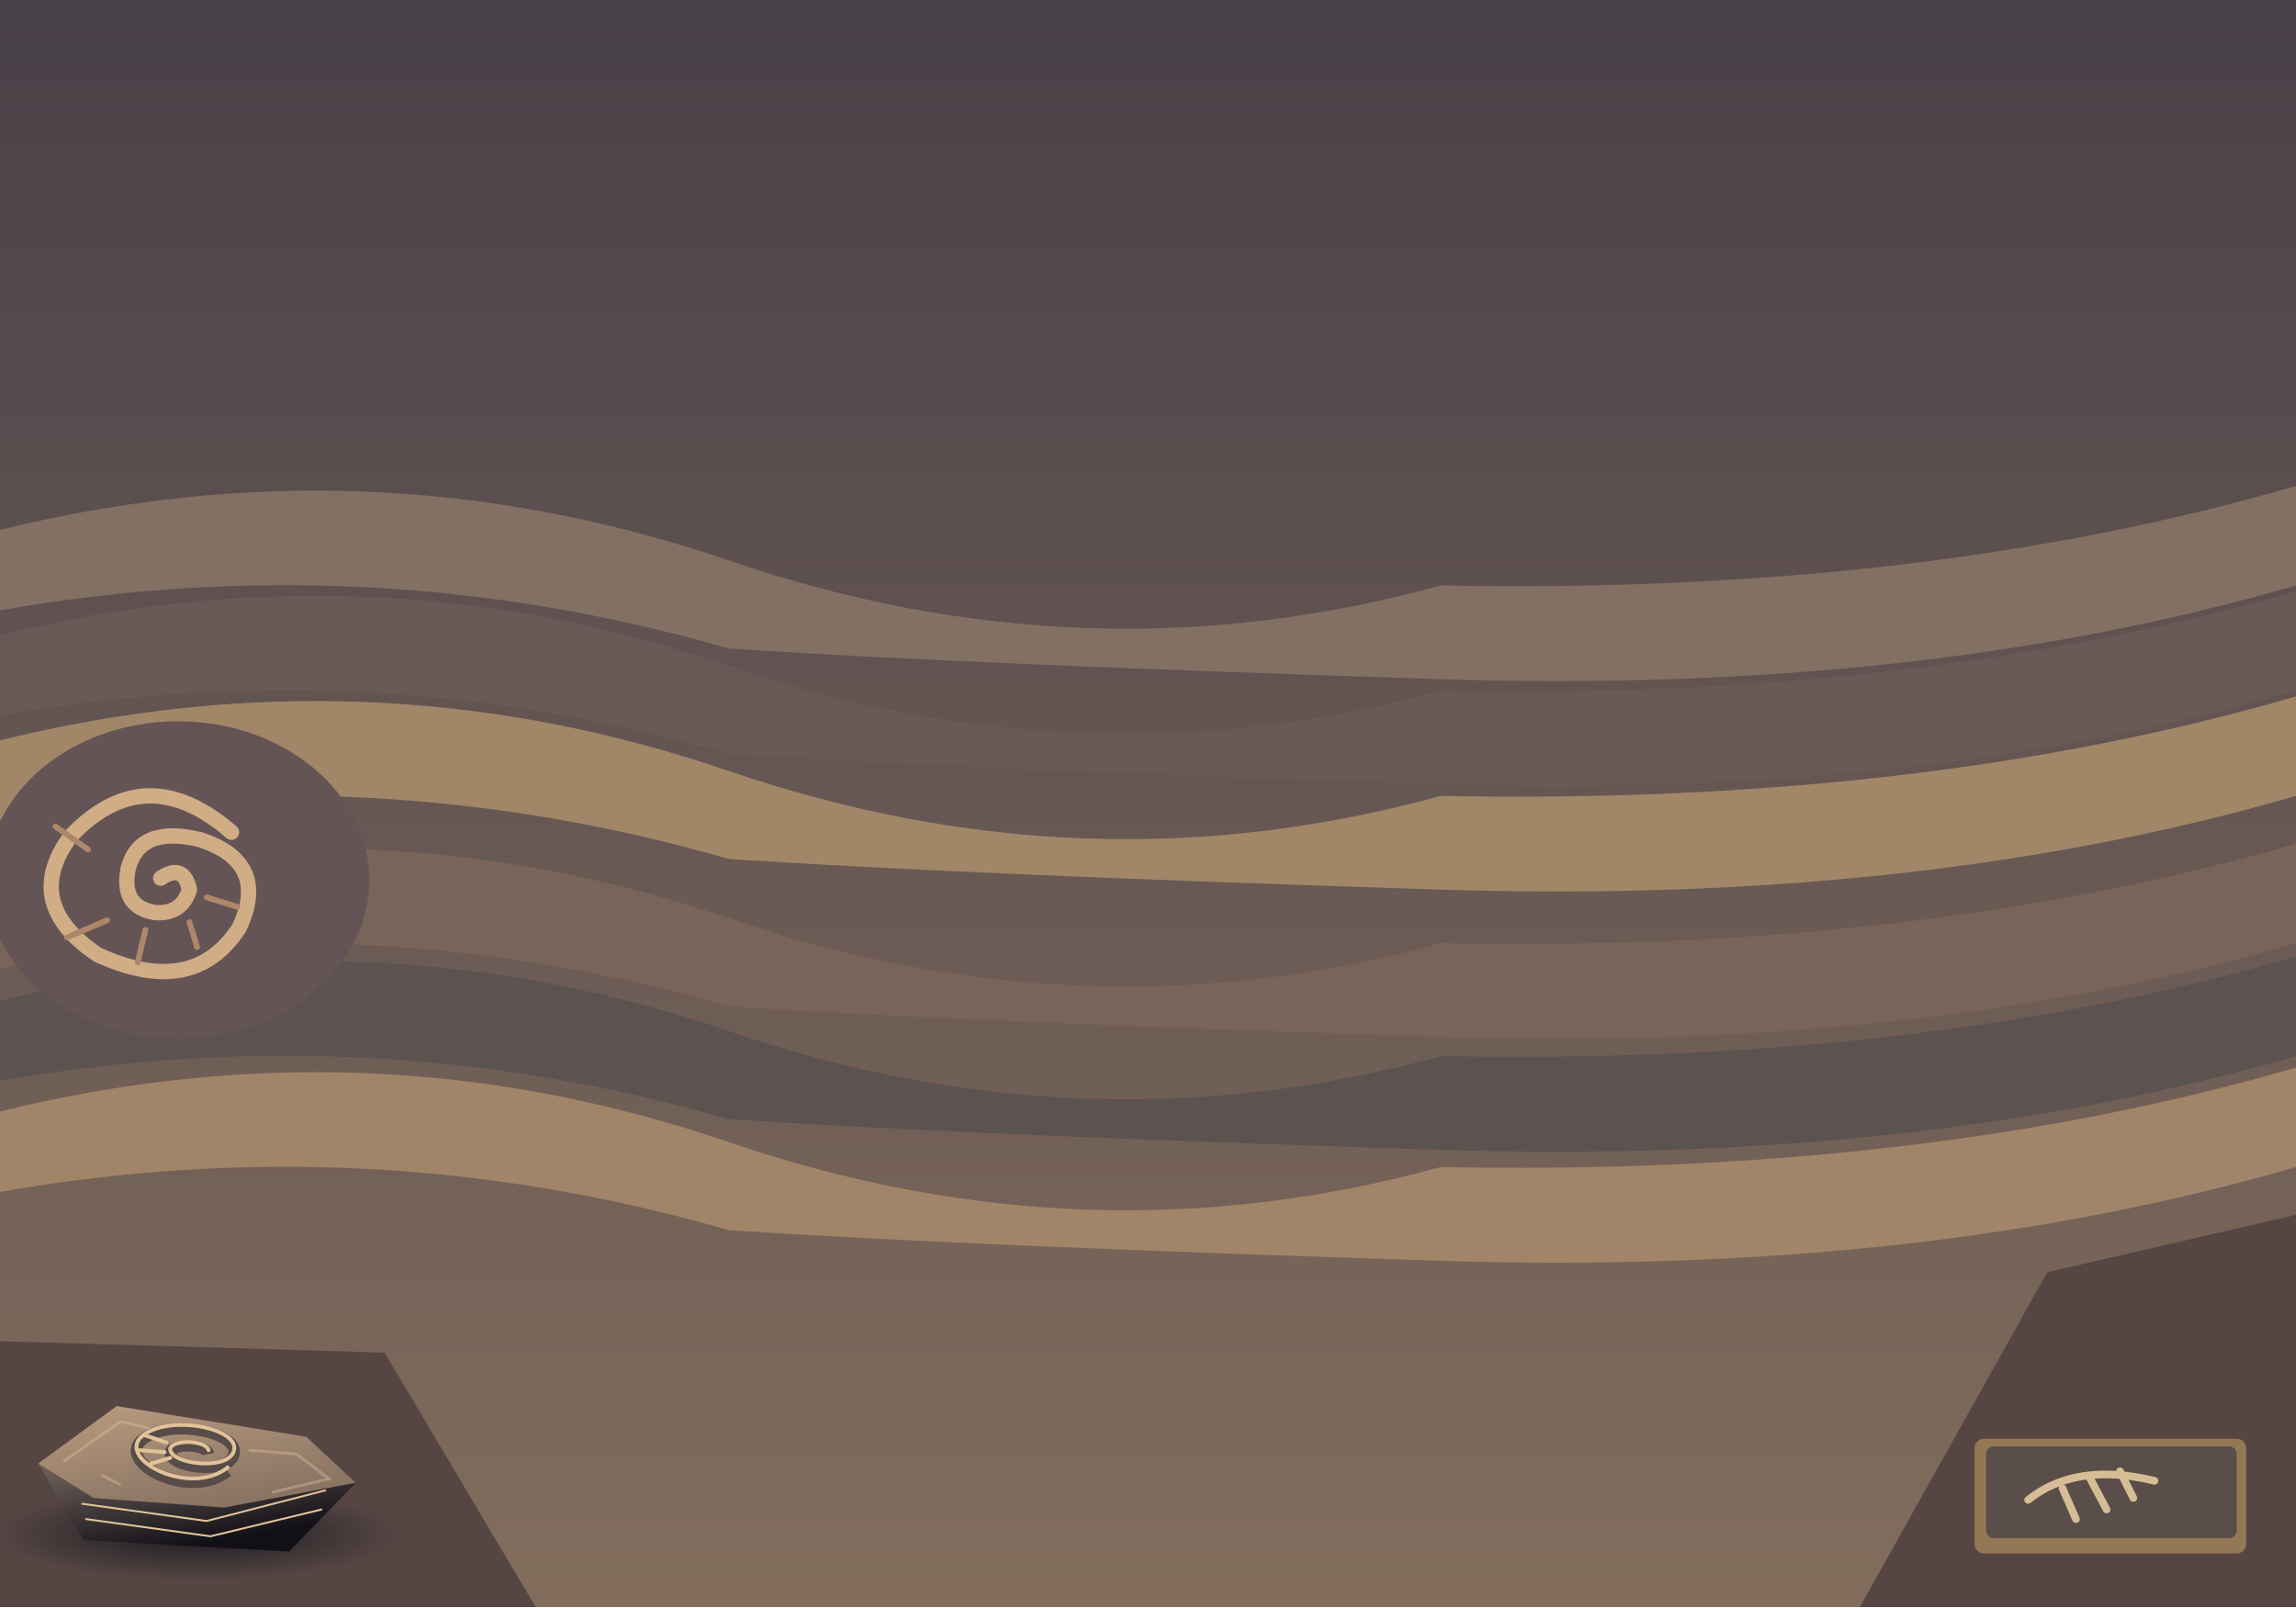
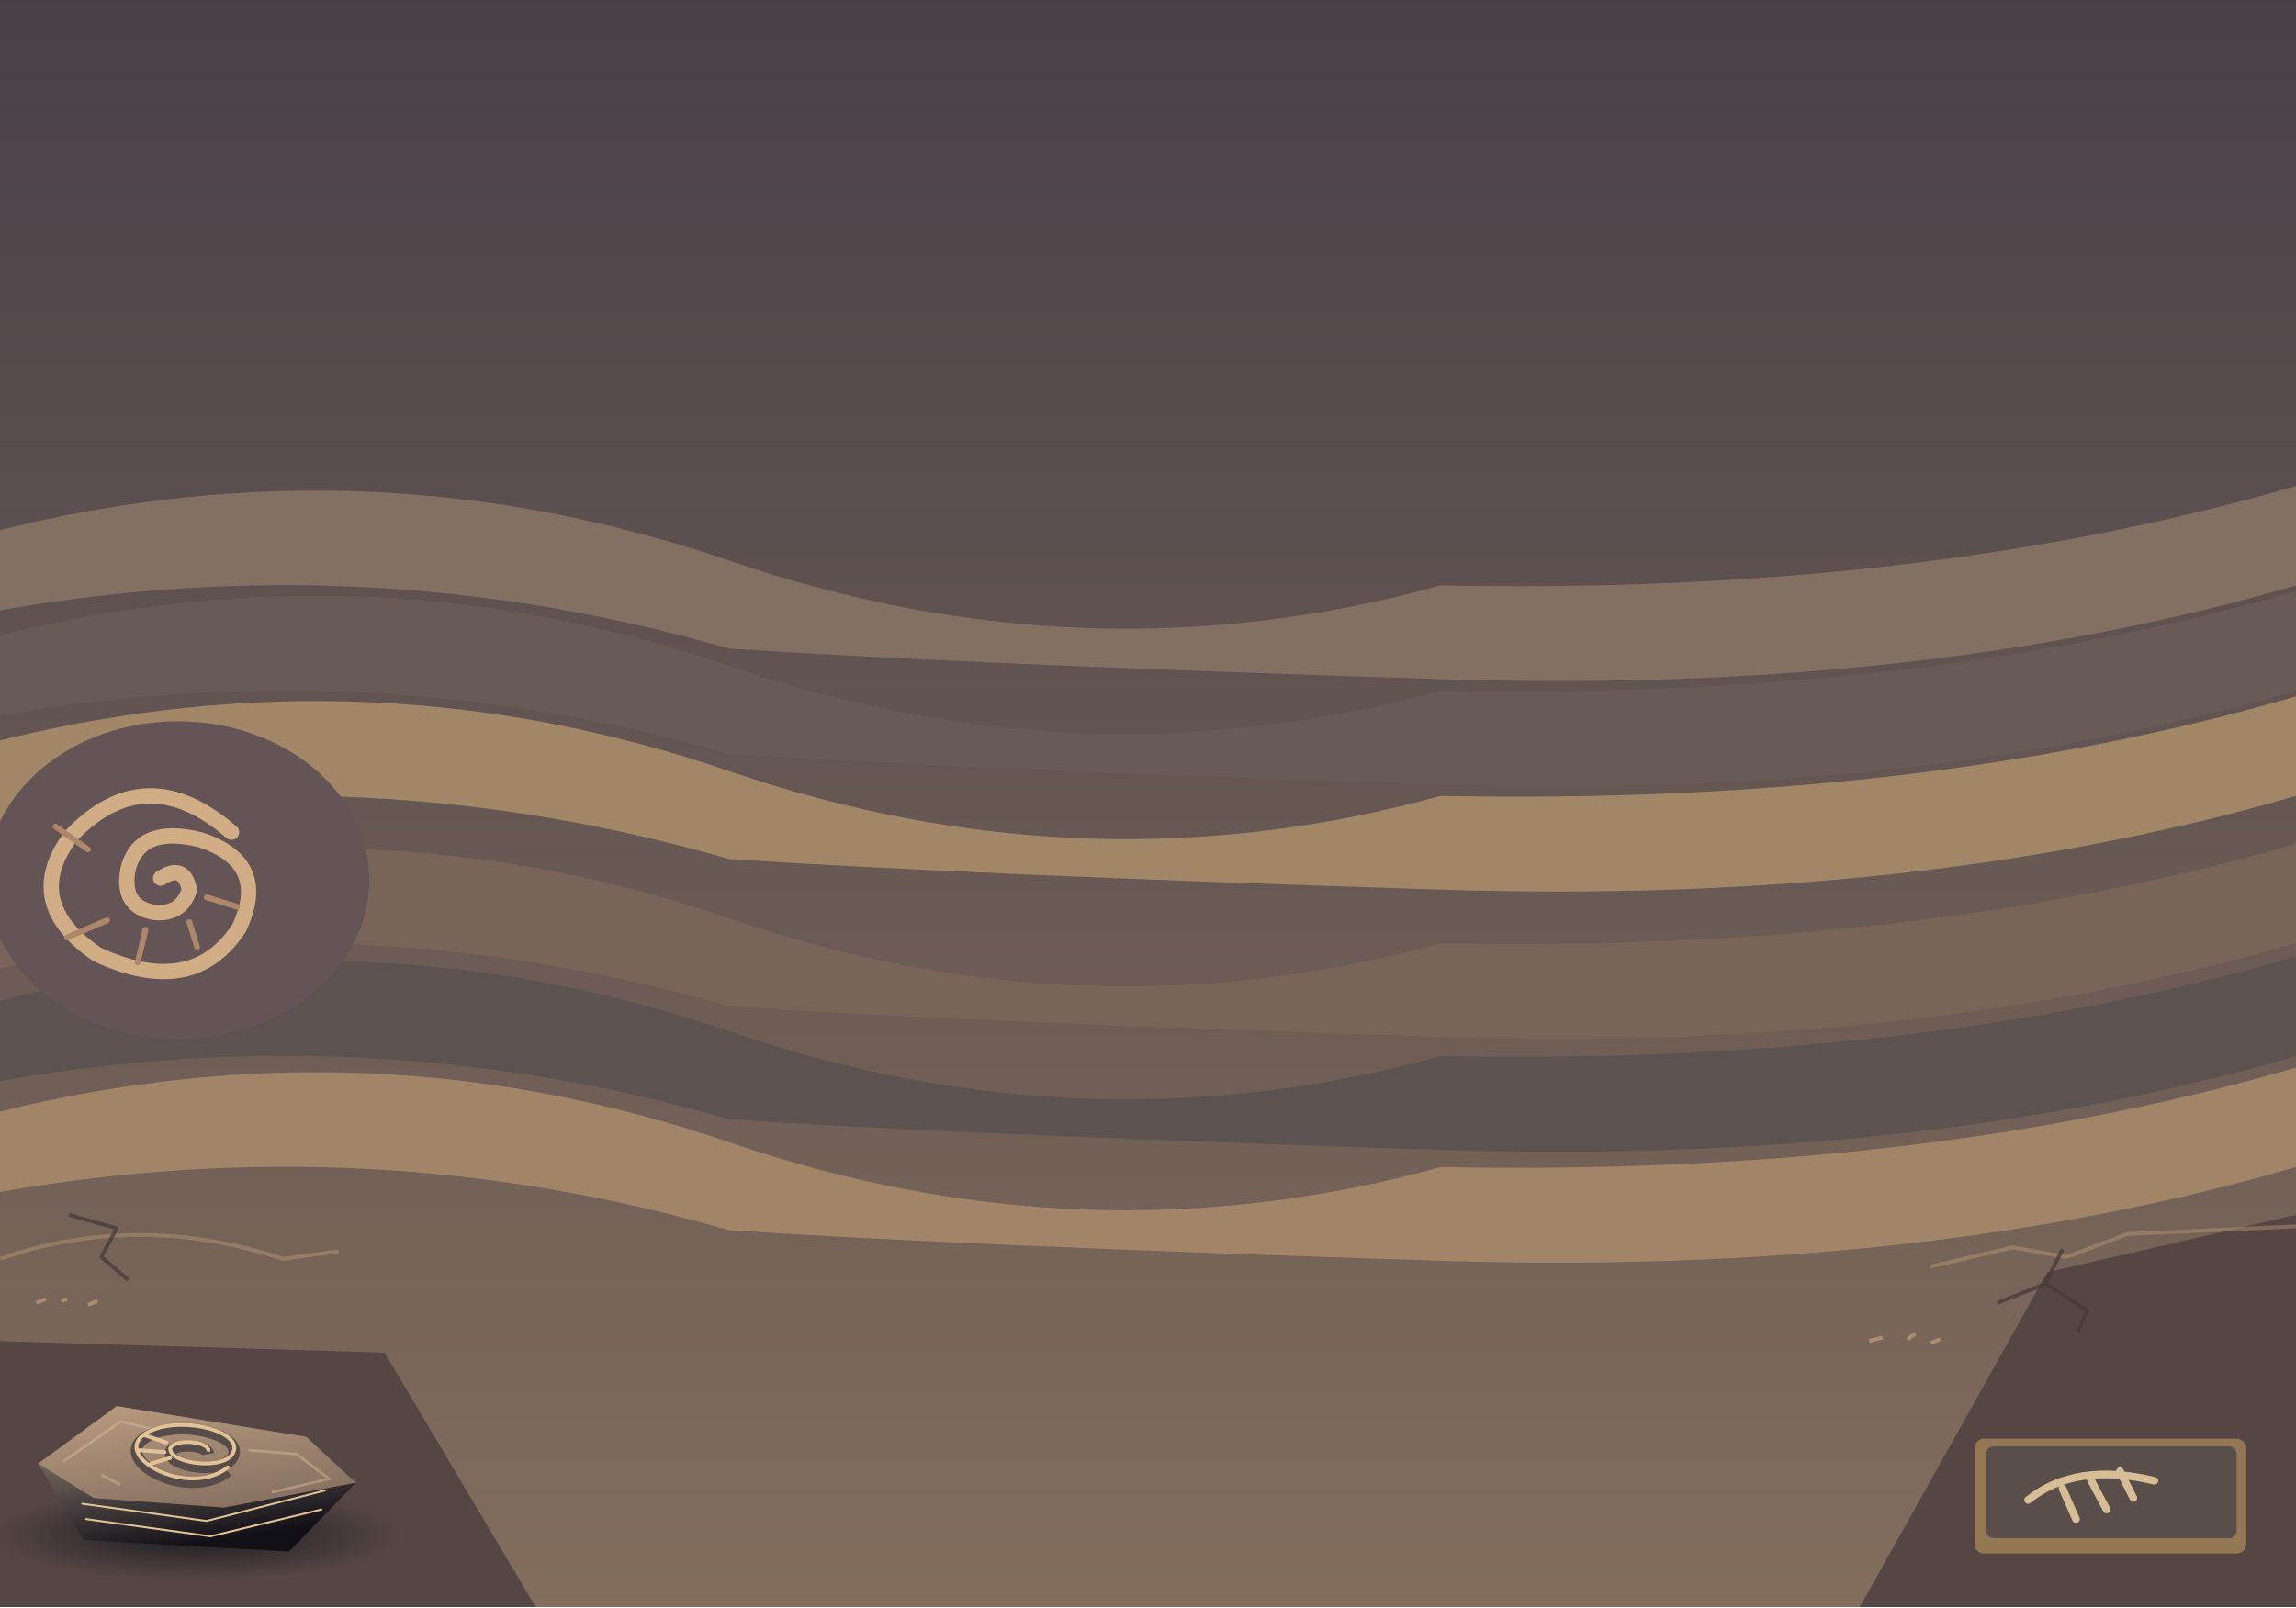
<svg xmlns="http://www.w3.org/2000/svg" viewBox="0 0 1200 840">
  <defs>
    <linearGradient id="sky" x2="0" y2="1">
      <stop stop-color="#484048" />
      <stop offset="1" stop-color="#836e5d" />
    </linearGradient>
    <radialGradient id="light">
      <stop stop-color="#e9c48a" stop-opacity=".55" />
      <stop offset="1" stop-color="#e9c48a" stop-opacity="0" />
    </radialGradient>
    <linearGradient id="prop" x2=".37" y2="1">
      <stop stop-color="#9b866b" />
      <stop offset=".52" stop-color="#5a504c" />
      <stop offset="1" stop-color="#121017" />
    </linearGradient>
    <radialGradient id="contact">
      <stop stop-color="#0d1019" stop-opacity=".81" />
      <stop offset="1" stop-color="#0d1019" stop-opacity="0" />
    </radialGradient>
    <style>.lit {fill:none;stroke:#e2c398;stroke-linecap:round;stroke-linejoin:round}</style>
    <linearGradient id="specimen-face" x2=".5" y2="1">
      <stop stop-color="#ba9d80" />
      <stop offset="1" stop-color="#8a7363" />
    </linearGradient>
  </defs>
  <path fill="url(#sky)" d="M0 0h1200v840H0z" />
  <path d="M0 277q194-48 381 16t372 13q251 5 447-52v52q-196 57-447 49t-372-16Q194 285 0 319z" fill="#827063" />
  <path d="M0 332q194-48 381 16t372 13q251 5 447-52v52q-196 57-447 49t-372-16Q194 340 0 374z" fill="#685b57" />
  <path d="M0 387q194-48 381 16t372 13q251 5 447-52v52q-196 57-447 49t-372-16Q194 395 0 429z" fill="#a18768" />
  <path d="M0 464q194-48 381 16t372 13q251 5 447-52v52q-196 57-447 49t-372-16Q194 472 0 506z" fill="#786459" />
  <path d="M0 523q194-48 381 16t372 13q251 5 447-52v52q-196 57-447 49t-372-16Q194 531 0 565z" fill="#5c524f" />
  <path d="M0 581q194-48 381 16t372 13q251 5 447-52v52q-196 57-447 49t-372-16Q194 589 0 623z" fill="#a28569" />
  <ellipse cx="93" cy="460" rx="100" ry="83" fill="#655455" />
  <path d="M121 435q-45-39-84 2-26 35 14 62 50 23 74-14 16-34-20-46-32-8-38 15-4 20 14 23 14 1 18-12-3-14-15-6" fill="#0000" stroke="#d1ad86" stroke-width="8" stroke-linecap="round" stroke-linejoin="round" />
  <path d="M29 432l17 12m-11 46 21-9m16 22 4-17m27 9-4-13m25-8-16-5" fill="#0000" stroke="#ad876a" stroke-width="3" stroke-linecap="round" stroke-linejoin="round" />
  <path d="M0 701l201 6 79 133H0zm1200-66-130 30-98 175h228z" fill="#554643" />
  <rect x="1032" y="752" width="142" height="60" rx="5" fill="#947755" />
  <rect x="1038" y="756" width="131" height="48" rx="4" fill="#594e49" />
  <path d="M1060 784q25-20 66-10m-48 4 7 16m7-22 9 17m7-20 7 14" fill="#0000" stroke="#d6bd95" stroke-width="4" stroke-linecap="round" stroke-linejoin="round" />
  <g transform="translate(20 700)">
    <ellipse cx="83" cy="102" rx="107" ry="24" fill="url(#contact)" />
    <path d="M0 65 41 35 140 51 166 75 131 111 24 105Z" fill="url(#prop)" />
    <path d="M0 65 41 35l99 16 26 24-69 13-68-5Z" fill="url(#specimen-face)" />
    <path d="M25 94l65 9 58-14m-125-3 65 9 62-16" class="lit" />
    <path d="M13 64L43 43l25 6m42 9 25 2 17 13-30 7m-89-9 10 5" fill="none" stroke="#dac09b" stroke-opacity=".43" stroke-width="1.4" />
    <path d="M99 69c-20 16-60-5-44-17 15-11 52-3 47 9-4 10-34 6-33-2 2-5 19-4 20 1" fill="none" stroke="#574c49" stroke-width="6" />
    <path d="M99 67c-20 16-60-5-44-17 15-11 52-3 47 9-4 10-34 6-33-2 2-5 19-4 20 1m-34-8 12 4m-14 4 13 1m-7 6 10-3" class="lit" stroke-width="2" />
  </g>
+   <g fill="none" stroke-linejoin="round">
+     <path d="M0 658q72-25 148 0l29-4m832 8 43-10 28 5 32-12 88-4" stroke="#bc9a76" stroke-opacity=".45" stroke-width="2" />
+     <path d="m36 635 25 7-8 15 14 12m1011-16-9 18 22 14-5 11m-42-15 25-10" stroke="#473a38" stroke-opacity=".75" stroke-width="2" />
+     <path d="m19 681 5-2m8 1 3-1m11 3 5-2m926 21 7-2m13 1 4-3m8 5 5-2" stroke="#cfab84" stroke-opacity=".58" stroke-width="2" />
+   </g>
</svg>
